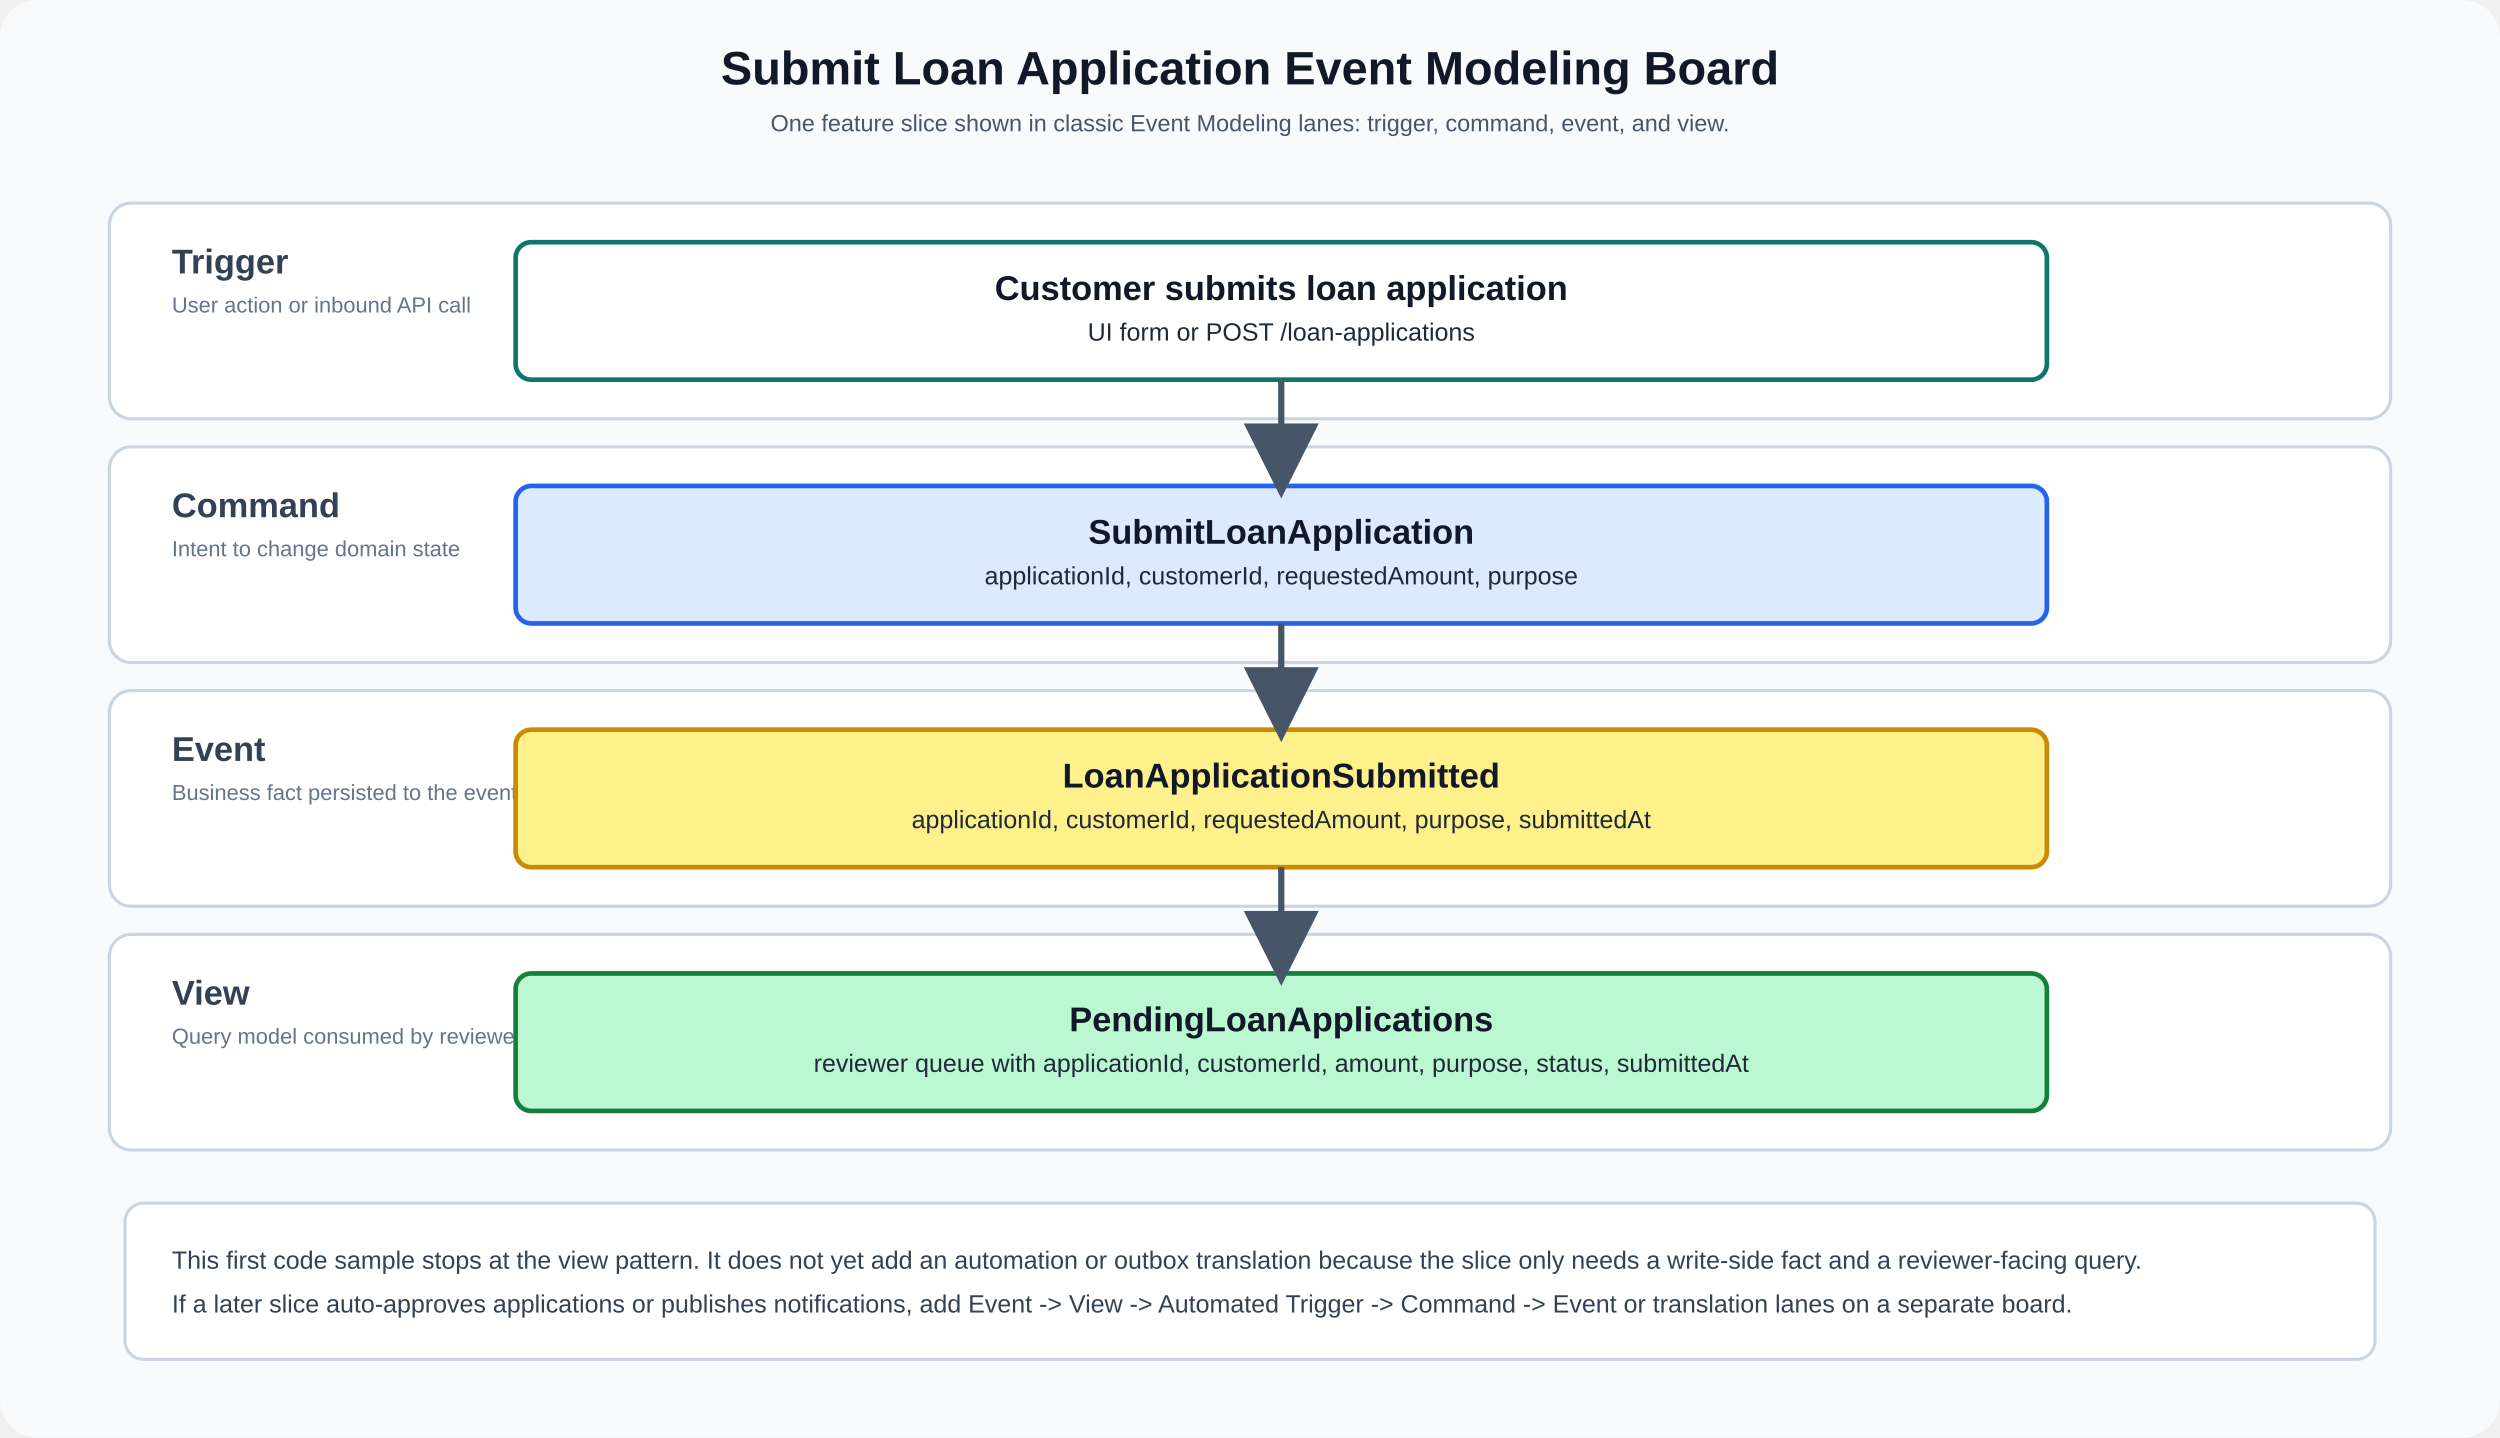
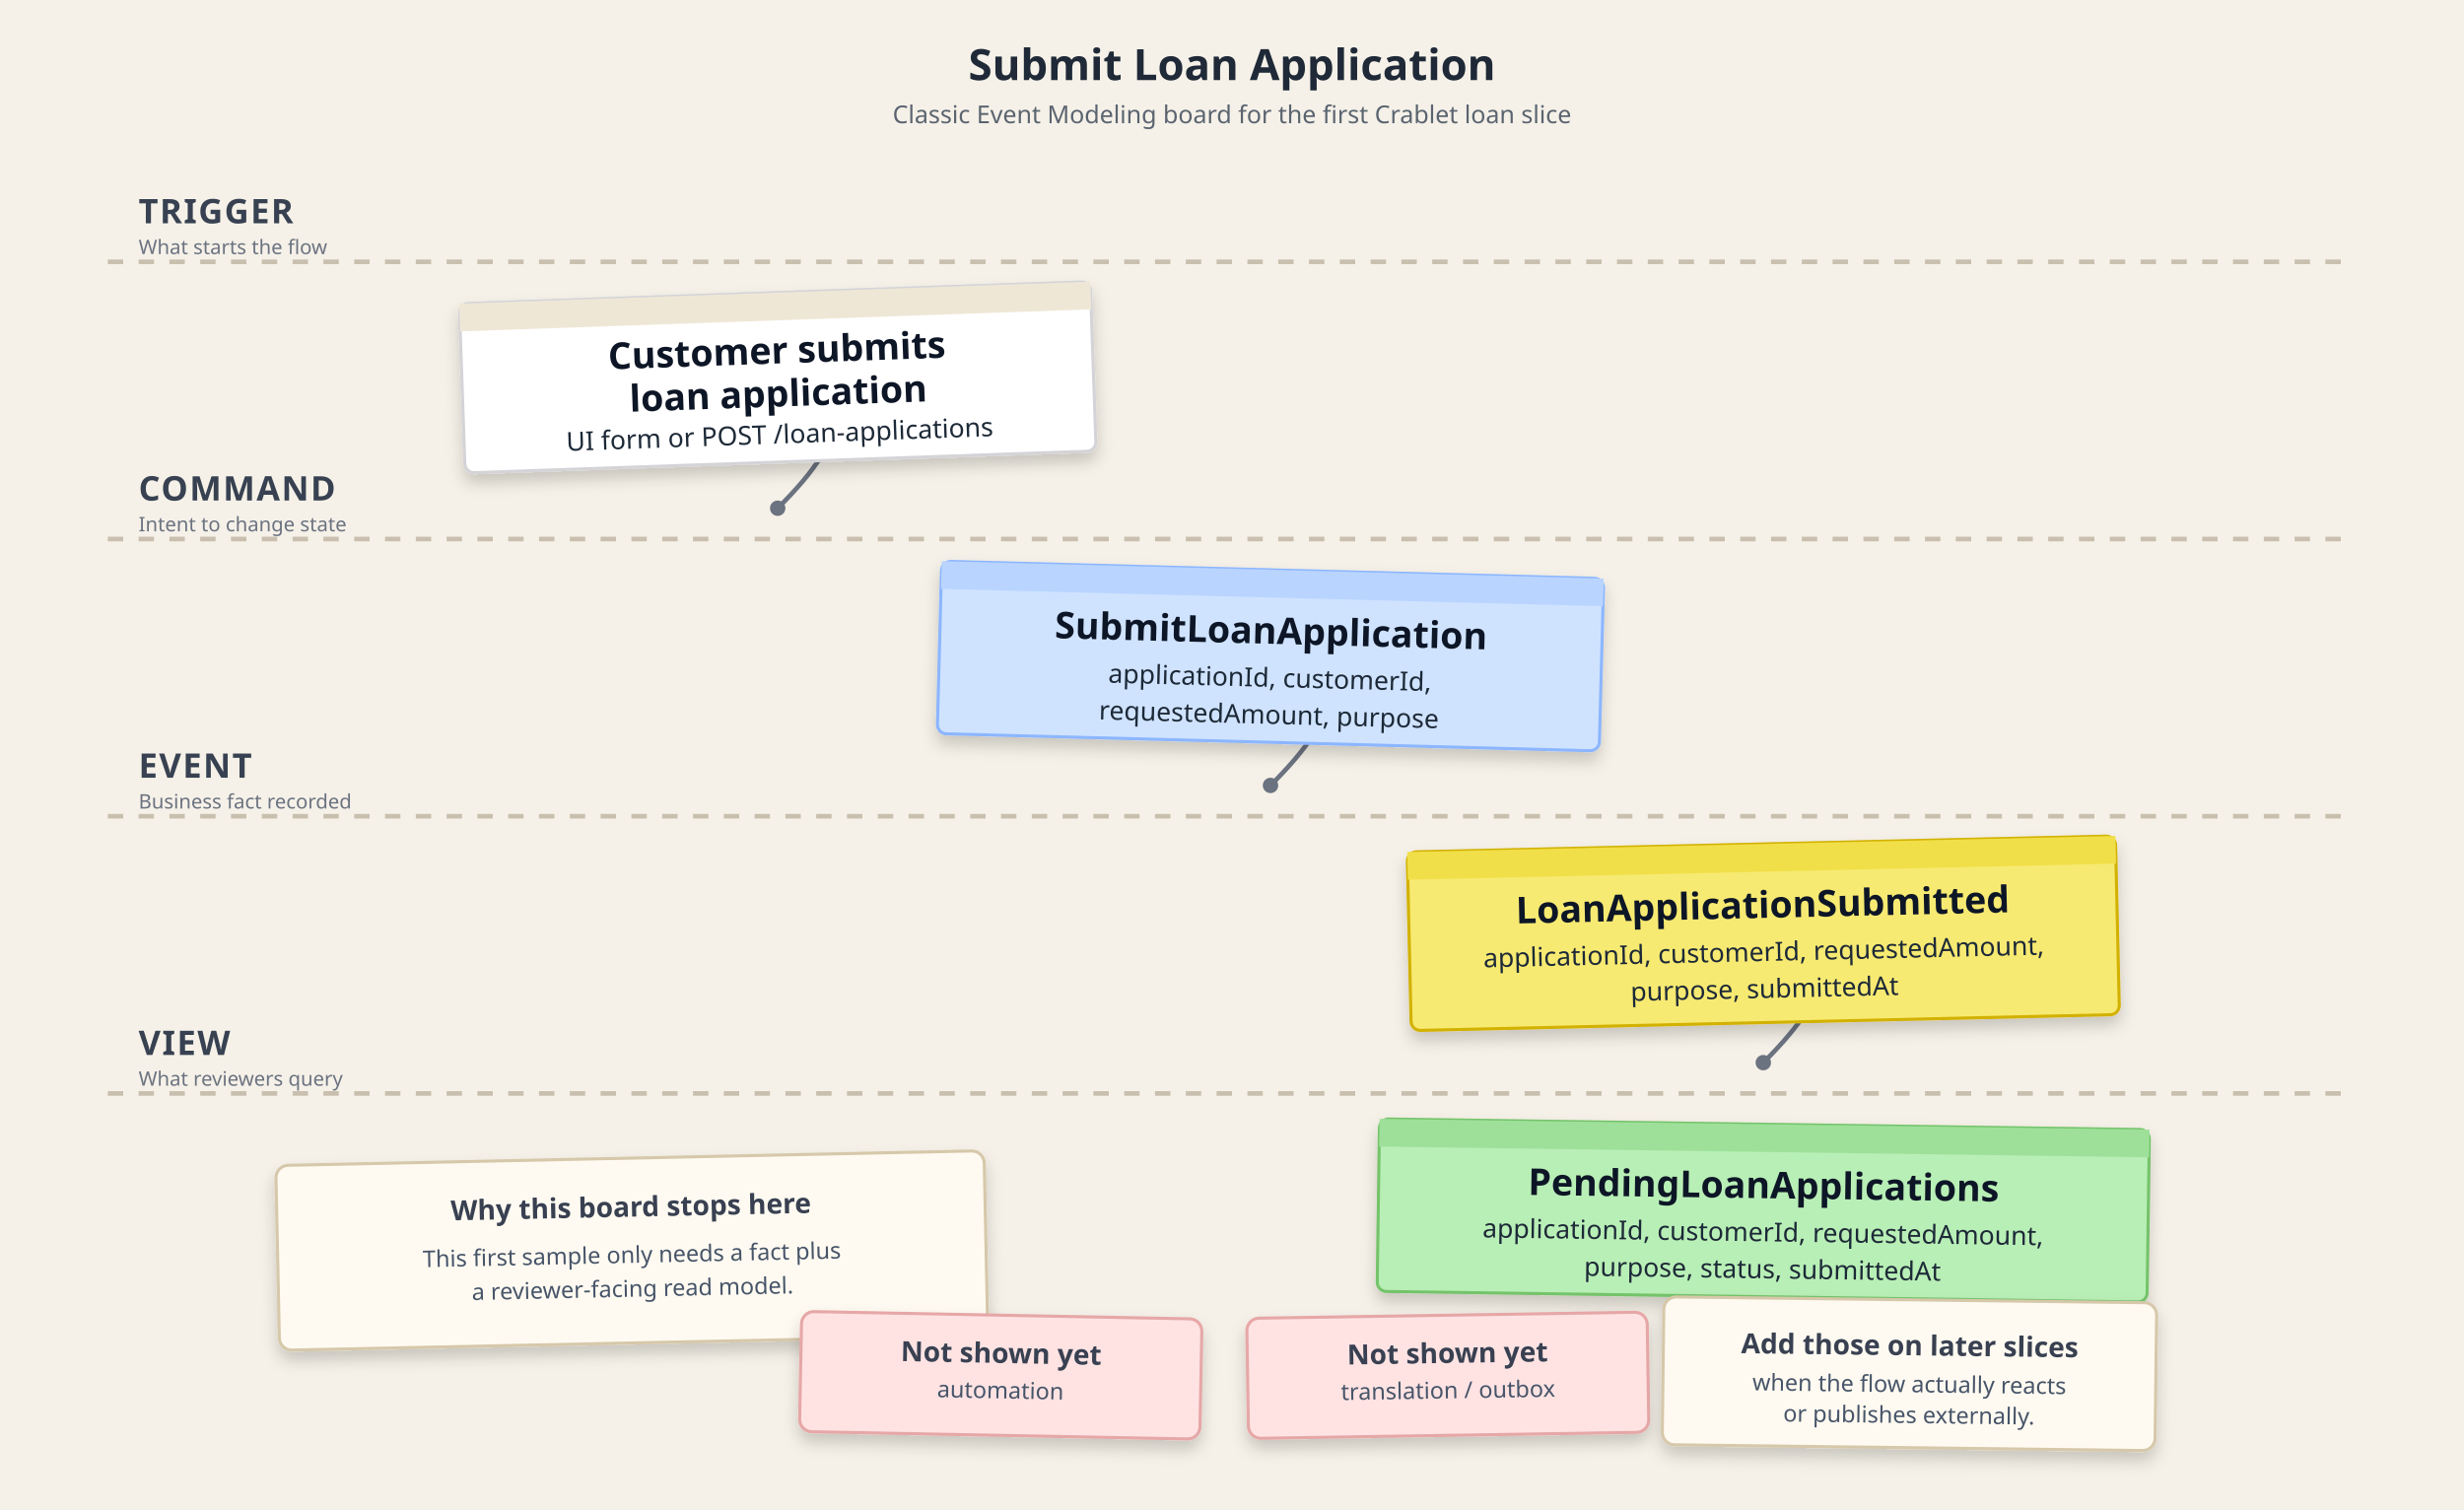
- <svg xmlns="http://www.w3.org/2000/svg" width="1600" height="920" viewBox="0 0 1600 920" role="img" aria-labelledby="title desc">
+ <svg xmlns="http://www.w3.org/2000/svg" width="1600" height="980" viewBox="0 0 1600 980" role="img" aria-labelledby="title desc">
  <defs>
    <style>
-       .bg { fill: #f8fafc; }
-       .title { font: 700 30px Arial, sans-serif; fill: #111827; }
-       .subtitle { font: 400 15px Arial, sans-serif; fill: #475569; }
-       .lane { fill: #ffffff; stroke: #cbd5e1; stroke-width: 2; }
-       .lane-label { font: 700 22px Arial, sans-serif; fill: #334155; }
-       .lane-note { font: 400 14px Arial, sans-serif; fill: #64748b; }
-       .sticky-text { font: 700 22px Arial, sans-serif; fill: #111827; }
-       .sticky-body { font: 400 16px Arial, sans-serif; fill: #1f2937; }
-       .callout { fill: #ffffff; stroke: #cbd5e1; stroke-width: 2; }
-       .callout-text { font: 400 16px Arial, sans-serif; fill: #334155; }
-       .arrow { stroke: #475569; stroke-width: 4; fill: none; marker-end: url(#arrowhead); }
+       .bg { fill: #f5f1e8; }
+       .title { font: 700 28px 'Trebuchet MS', 'Segoe UI', sans-serif; fill: #1f2937; }
+       .subtitle { font: 400 16px 'Trebuchet MS', 'Segoe UI', sans-serif; fill: #5b6470; }
+       .lane-line { stroke: #c9bfae; stroke-width: 3; stroke-dasharray: 10 10; }
+       .lane-label { font: 700 22px 'Trebuchet MS', 'Segoe UI', sans-serif; fill: #374151; letter-spacing: 1px; }
+       .lane-note { font: 400 13px 'Trebuchet MS', 'Segoe UI', sans-serif; fill: #6b7280; }
+       .sticky-title { font: 700 24px 'Trebuchet MS', 'Segoe UI', sans-serif; fill: #111827; }
+       .sticky-text { font: 400 17px 'Trebuchet MS', 'Segoe UI', sans-serif; fill: #1f2937; }
+       .small-note { font: 700 18px 'Trebuchet MS', 'Segoe UI', sans-serif; fill: #374151; }
+       .small-text { font: 400 15px 'Trebuchet MS', 'Segoe UI', sans-serif; fill: #475569; }
+       .string { stroke: #6b7280; stroke-width: 3; fill: none; stroke-linecap: round; }
+       .dot { fill: #6b7280; }
    </style>
-     <marker id="arrowhead" markerWidth="12" markerHeight="12" refX="10" refY="6" orient="auto">
-       <path d="M0,0 L12,6 L0,12 z" fill="#475569" />
-     </marker>
+     <filter id="shadow" x="-20%" y="-20%" width="140%" height="160%">
+       <feDropShadow dx="0" dy="6" stdDeviation="5" flood-color="#000000" flood-opacity="0.18" />
+     </filter>
  </defs>
-   <rect class="bg" x="0" y="0" width="1600" height="920" rx="24" />
-   <text class="title" x="800" y="54" text-anchor="middle">Submit Loan Application Event Modeling Board</text>
-   <text class="subtitle" x="800" y="84" text-anchor="middle">One feature slice shown in classic Event Modeling lanes: trigger, command, event, and view.</text>
-   <rect class="lane" x="70" y="130" width="1460" height="138" rx="14" />
-   <rect class="lane" x="70" y="286" width="1460" height="138" rx="14" />
-   <rect class="lane" x="70" y="442" width="1460" height="138" rx="14" />
-   <rect class="lane" x="70" y="598" width="1460" height="138" rx="14" />
-   <text class="lane-label" x="110" y="175">Trigger</text>
-   <text class="lane-note" x="110" y="200">User action or inbound API call</text>
-   <text class="lane-label" x="110" y="331">Command</text>
-   <text class="lane-note" x="110" y="356">Intent to change domain state</text>
-   <text class="lane-label" x="110" y="487">Event</text>
-   <text class="lane-note" x="110" y="512">Business fact persisted to the event store</text>
-   <text class="lane-label" x="110" y="643">View</text>
-   <text class="lane-note" x="110" y="668">Query model consumed by reviewers</text>
-   <rect x="330" y="155" width="980" height="88" rx="10" fill="#ffffff" stroke="#0f766e" stroke-width="3" />
-   <text class="sticky-text" x="820" y="192" text-anchor="middle">Customer submits loan application</text>
-   <text class="sticky-body" x="820" y="218" text-anchor="middle">UI form or POST /loan-applications</text>
-   <rect x="330" y="311" width="980" height="88" rx="10" fill="#dbeafe" stroke="#2563eb" stroke-width="3" />
-   <text class="sticky-text" x="820" y="348" text-anchor="middle">SubmitLoanApplication</text>
-   <text class="sticky-body" x="820" y="374" text-anchor="middle">applicationId, customerId, requestedAmount, purpose</text>
-   <rect x="330" y="467" width="980" height="88" rx="10" fill="#fef08a" stroke="#ca8a04" stroke-width="3" />
-   <text class="sticky-text" x="820" y="504" text-anchor="middle">LoanApplicationSubmitted</text>
-   <text class="sticky-body" x="820" y="530" text-anchor="middle">applicationId, customerId, requestedAmount, purpose, submittedAt</text>
-   <rect x="330" y="623" width="980" height="88" rx="10" fill="#bbf7d0" stroke="#15803d" stroke-width="3" />
-   <text class="sticky-text" x="820" y="660" text-anchor="middle">PendingLoanApplications</text>
-   <text class="sticky-body" x="820" y="686" text-anchor="middle">reviewer queue with applicationId, customerId, amount, purpose, status, submittedAt</text>
-   <path class="arrow" d="M820 243 L820 311" />
-   <path class="arrow" d="M820 399 L820 467" />
-   <path class="arrow" d="M820 555 L820 623" />
-   <rect class="callout" x="80" y="770" width="1440" height="100" rx="12" />
-   <text class="callout-text" x="110" y="812">This first code sample stops at the view pattern. It does not yet add an automation or outbox translation because the slice only needs a write-side fact and a reviewer-facing query.</text>
-   <text class="callout-text" x="110" y="840">If a later slice auto-approves applications or publishes notifications, add Event -&gt; View -&gt; Automated Trigger -&gt; Command -&gt; Event or translation lanes on a separate board.</text>
+   <rect class="bg" x="0" y="0" width="1600" height="980" />
+   <text class="title" x="800" y="52" text-anchor="middle">Submit Loan Application</text>
+   <text class="subtitle" x="800" y="80" text-anchor="middle">Classic Event Modeling board for the first Crablet loan slice</text>
+   <line class="lane-line" x1="70" y1="170" x2="1530" y2="170" />
+   <line class="lane-line" x1="70" y1="350" x2="1530" y2="350" />
+   <line class="lane-line" x1="70" y1="530" x2="1530" y2="530" />
+   <line class="lane-line" x1="70" y1="710" x2="1530" y2="710" />
+   <text class="lane-label" x="90" y="145">TRIGGER</text>
+   <text class="lane-note" x="90" y="165">What starts the flow</text>
+   <text class="lane-label" x="90" y="325">COMMAND</text>
+   <text class="lane-note" x="90" y="345">Intent to change state</text>
+   <text class="lane-label" x="90" y="505">EVENT</text>
+   <text class="lane-note" x="90" y="525">Business fact recorded</text>
+   <text class="lane-label" x="90" y="685">VIEW</text>
+   <text class="lane-note" x="90" y="705">What reviewers query</text>
+   <path class="string" d="M505 205 C555 255, 555 280, 505 330" />
+   <circle class="dot" cx="505" cy="205" r="5" />
+   <circle class="dot" cx="505" cy="330" r="5" />
+   <path class="string" d="M825 385 C875 435, 875 460, 825 510" />
+   <circle class="dot" cx="825" cy="385" r="5" />
+   <circle class="dot" cx="825" cy="510" r="5" />
+   <path class="string" d="M1145 565 C1195 615, 1195 640, 1145 690" />
+   <circle class="dot" cx="1145" cy="565" r="5" />
+   <circle class="dot" cx="1145" cy="690" r="5" />
+   <g transform="rotate(-2 505 245)" filter="url(#shadow)">
+     <rect x="300" y="190" width="410" height="110" rx="6" fill="#ffffff" stroke="#d4d4d8" stroke-width="2" />
+     <rect x="300" y="190" width="410" height="18" fill="#efe7d6" />
+     <text class="sticky-title" x="505" y="236" text-anchor="middle">Customer submits</text>
+     <text class="sticky-title" x="505" y="264" text-anchor="middle">loan application</text>
+     <text class="sticky-text" x="505" y="288" text-anchor="middle">UI form or POST /loan-applications</text>
+   </g>
+   <g transform="rotate(1.5 825 425)" filter="url(#shadow)">
+     <rect x="610" y="370" width="430" height="112" rx="6" fill="#cfe3ff" stroke="#8cb6ff" stroke-width="2" />
+     <rect x="610" y="370" width="430" height="18" fill="#b9d4ff" />
+     <text class="sticky-title" x="825" y="418" text-anchor="middle">SubmitLoanApplication</text>
+     <text class="sticky-text" x="825" y="446" text-anchor="middle">applicationId, customerId,</text>
+     <text class="sticky-text" x="825" y="470" text-anchor="middle">requestedAmount, purpose</text>
+   </g>
+   <g transform="rotate(-1.3 1145 605)" filter="url(#shadow)">
+     <rect x="915" y="548" width="460" height="116" rx="6" fill="#f7ea72" stroke="#d2b100" stroke-width="2" />
+     <rect x="915" y="548" width="460" height="18" fill="#f1df48" />
+     <text class="sticky-title" x="1145" y="596" text-anchor="middle">LoanApplicationSubmitted</text>
+     <text class="sticky-text" x="1145" y="624" text-anchor="middle">applicationId, customerId, requestedAmount,</text>
+     <text class="sticky-text" x="1145" y="648" text-anchor="middle">purpose, submittedAt</text>
+   </g>
+   <g transform="rotate(0.8 1145 785)" filter="url(#shadow)">
+     <rect x="895" y="730" width="500" height="112" rx="6" fill="#b8efb6" stroke="#74c36a" stroke-width="2" />
+     <rect x="895" y="730" width="500" height="18" fill="#9ee09a" />
+     <text class="sticky-title" x="1145" y="778" text-anchor="middle">PendingLoanApplications</text>
+     <text class="sticky-text" x="1145" y="806" text-anchor="middle">applicationId, customerId, requestedAmount,</text>
+     <text class="sticky-text" x="1145" y="830" text-anchor="middle">purpose, status, submittedAt</text>
+   </g>
+   <g transform="rotate(-1.2 410 800)" filter="url(#shadow)">
+     <rect x="180" y="752" width="460" height="120" rx="8" fill="#fffaf1" stroke="#d6c8aa" stroke-width="2" />
+     <text class="small-note" x="410" y="790" text-anchor="middle">Why this board stops here</text>
+     <text class="small-text" x="410" y="820" text-anchor="middle">This first sample only needs a fact plus</text>
+     <text class="small-text" x="410" y="842" text-anchor="middle">a reviewer-facing read model.</text>
+   </g>
+   <g transform="rotate(1.1 650 884)" filter="url(#shadow)">
+     <rect x="520" y="854" width="260" height="78" rx="8" fill="#ffe3e3" stroke="#e6a7a7" stroke-width="2" />
+     <text class="small-note" x="650" y="885" text-anchor="middle">Not shown yet</text>
+     <text class="small-text" x="650" y="908" text-anchor="middle">automation</text>
+   </g>
+   <g transform="rotate(-0.9 940 884)" filter="url(#shadow)">
+     <rect x="810" y="854" width="260" height="78" rx="8" fill="#ffe3e3" stroke="#e6a7a7" stroke-width="2" />
+     <text class="small-note" x="940" y="885" text-anchor="middle">Not shown yet</text>
+     <text class="small-text" x="940" y="908" text-anchor="middle">translation / outbox</text>
+   </g>
+   <g transform="rotate(0.7 1240 884)" filter="url(#shadow)">
+     <rect x="1080" y="844" width="320" height="96" rx="8" fill="#fffaf1" stroke="#d6c8aa" stroke-width="2" />
+     <text class="small-note" x="1240" y="880" text-anchor="middle">Add those on later slices</text>
+     <text class="small-text" x="1240" y="904" text-anchor="middle">when the flow actually reacts</text>
+     <text class="small-text" x="1240" y="924" text-anchor="middle">or publishes externally.</text>
+   </g>
</svg>
